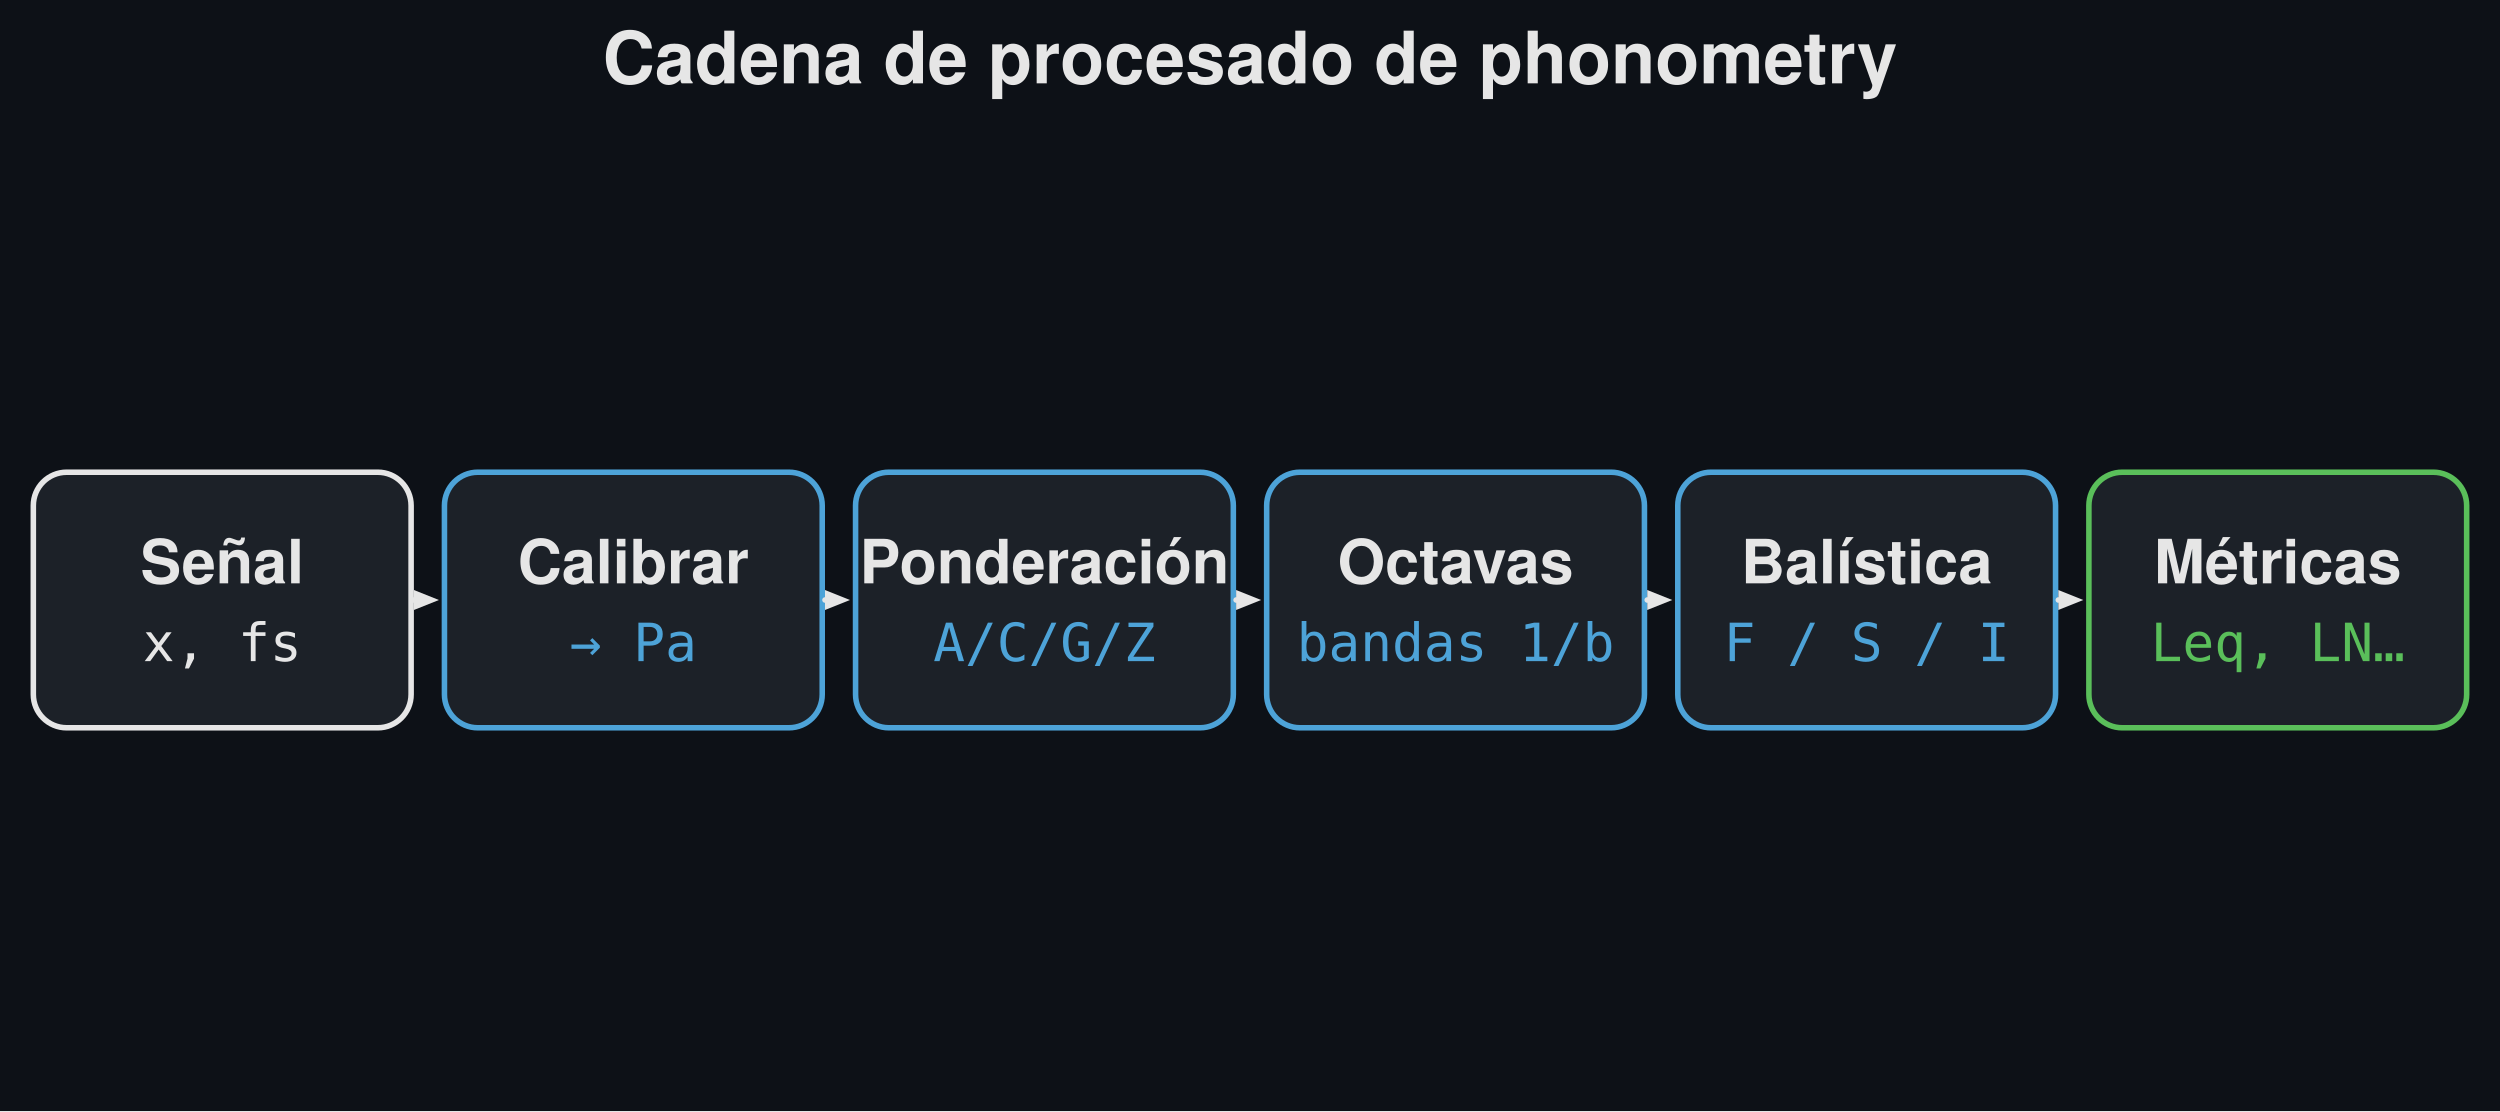
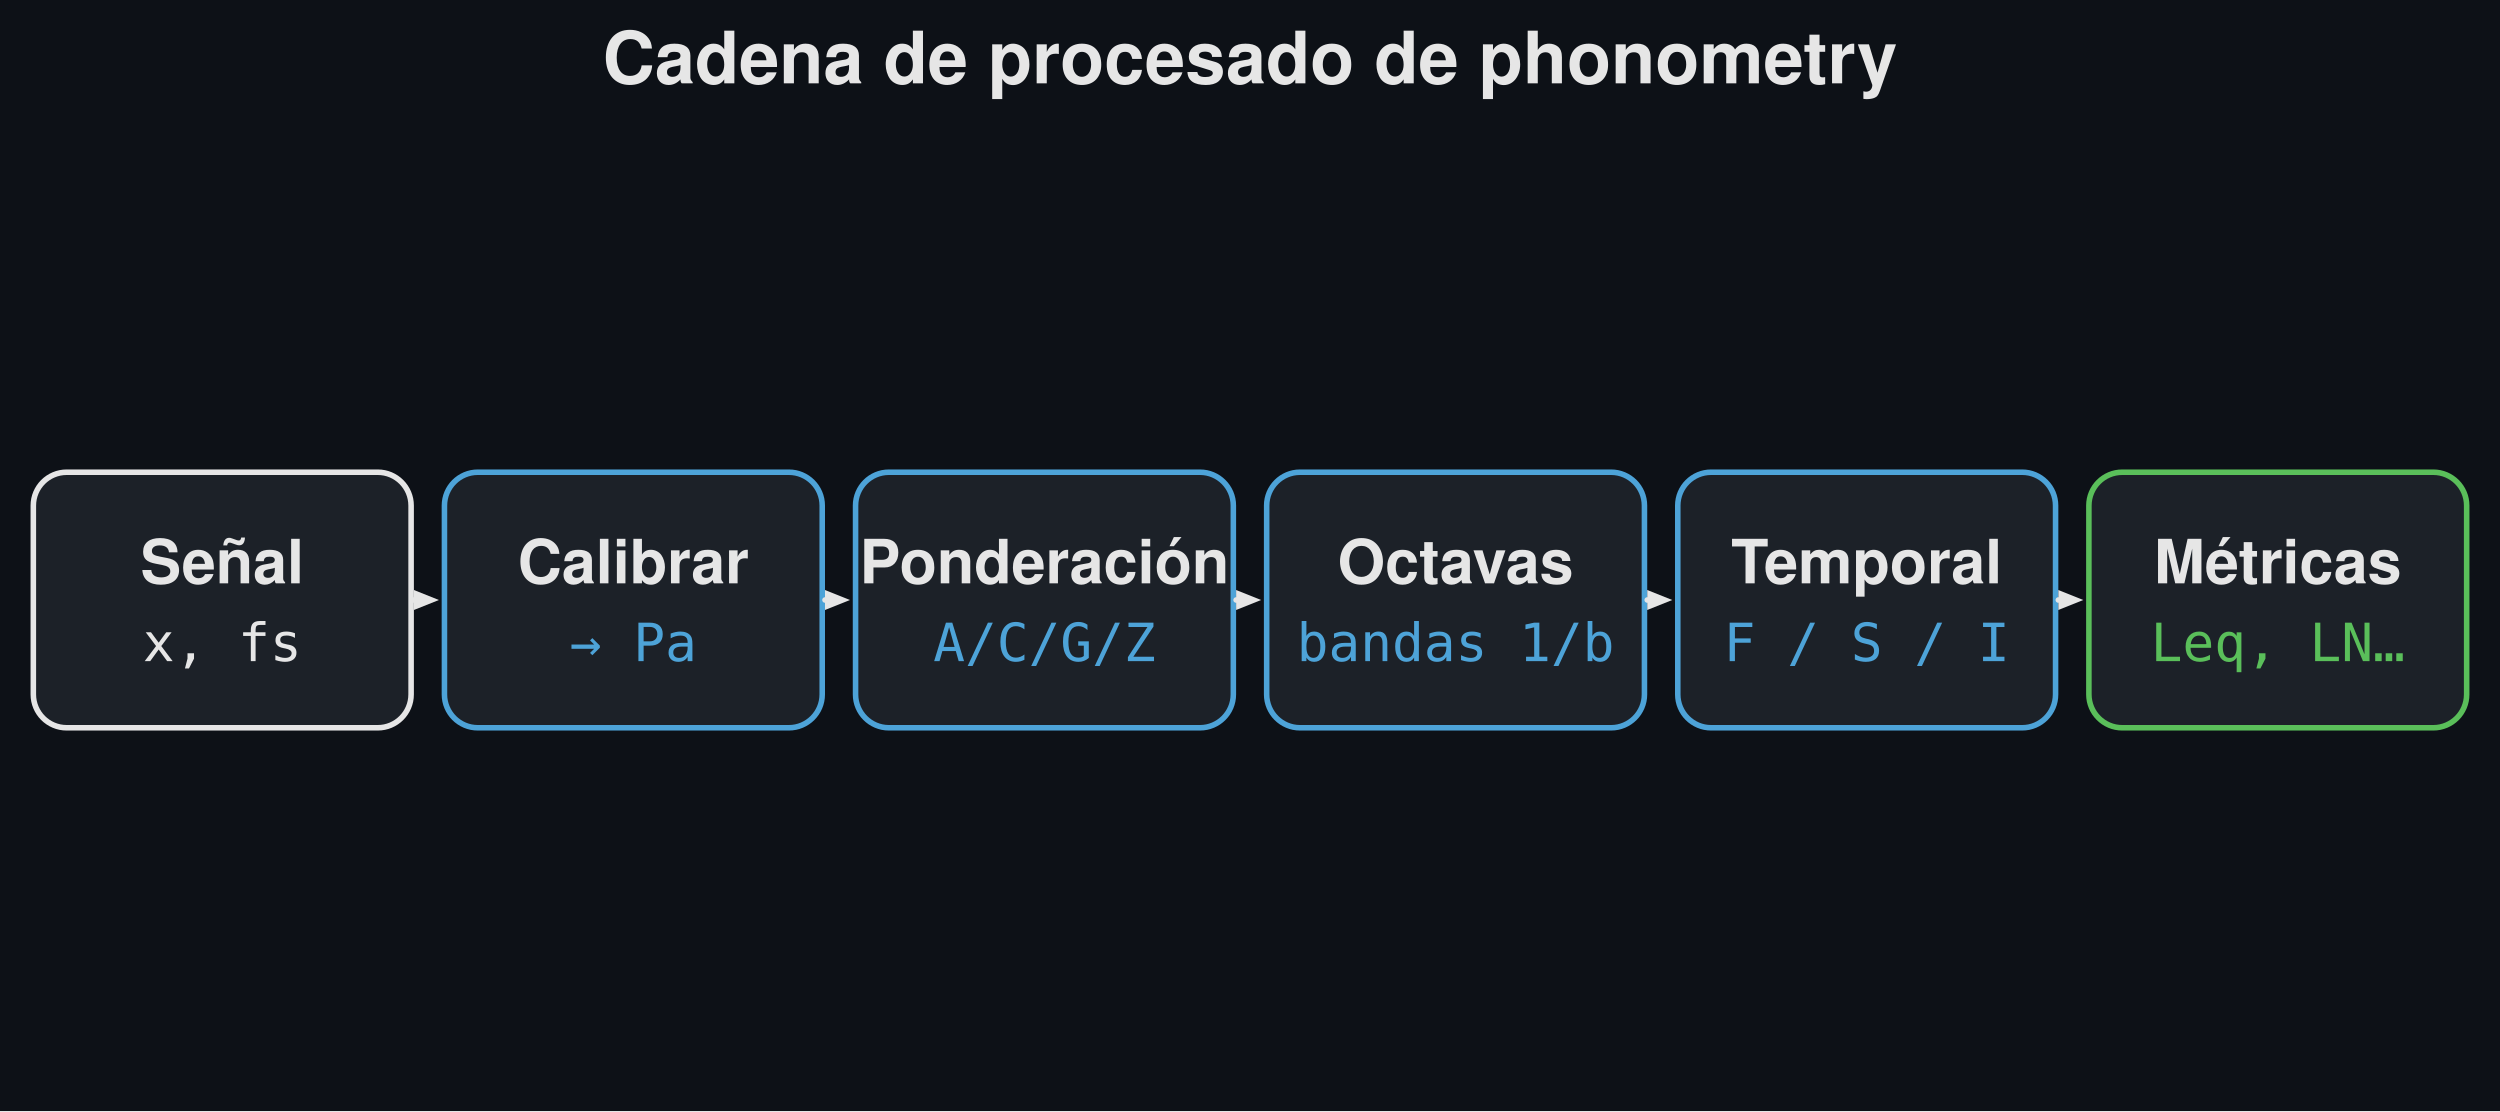
<svg xmlns="http://www.w3.org/2000/svg" width="900" height="400" viewBox="0 0 900 400">
  <rect width="900" height="400" fill="#0d1117" />
  <text x="450.0" y="30" font-family="Segoe UI, Helvetica, Arial, sans-serif" font-size="26" font-weight="600" fill="#e6e6e6" text-anchor="middle">Cadena de procesado de phonometry</text>
  <rect x="12.0" y="170.0" width="136.0" height="92.0" rx="12" fill="#1c2128" stroke="#e6e6e6" stroke-width="2" />
  <text x="80.0" y="210.0" font-family="Segoe UI, Helvetica, Arial, sans-serif" font-size="22" fill="#e6e6e6" text-anchor="middle" font-weight="600">Señal</text>
  <text x="80.0" y="238.0" font-family="Consolas, Menlo, monospace" font-size="19" fill="#e6e6e6" text-anchor="middle">x, fs</text>
  <line x1="149.0" y1="216.0" x2="149.0" y2="216.0" stroke="#e6e6e6" stroke-width="2" stroke-linecap="round" />
  <path d="M 158.0 216.0 L 149.0 219.6 L 149.0 212.4 Z" fill="#e6e6e6" stroke="none" stroke-width="1.5" stroke-linejoin="round" />
  <rect x="160.0" y="170.0" width="136.0" height="92.0" rx="12" fill="#1c2128" stroke="#4da3d8" stroke-width="2" />
  <text x="228.0" y="210.0" font-family="Segoe UI, Helvetica, Arial, sans-serif" font-size="22" fill="#e6e6e6" text-anchor="middle" font-weight="600">Calibrar</text>
  <text x="228.0" y="238.0" font-family="Consolas, Menlo, monospace" font-size="19" fill="#4da3d8" text-anchor="middle">→ Pa</text>
  <line x1="297.0" y1="216.0" x2="297.0" y2="216.0" stroke="#e6e6e6" stroke-width="2" stroke-linecap="round" />
  <path d="M 306.0 216.0 L 297.0 219.6 L 297.0 212.4 Z" fill="#e6e6e6" stroke="none" stroke-width="1.5" stroke-linejoin="round" />
  <rect x="308.0" y="170.0" width="136.0" height="92.0" rx="12" fill="#1c2128" stroke="#4da3d8" stroke-width="2" />
  <text x="376.0" y="210.0" font-family="Segoe UI, Helvetica, Arial, sans-serif" font-size="22" fill="#e6e6e6" text-anchor="middle" font-weight="600">Ponderación</text>
  <text x="376.0" y="238.0" font-family="Consolas, Menlo, monospace" font-size="19" fill="#4da3d8" text-anchor="middle">A/C/G/Z</text>
  <line x1="445.0" y1="216.0" x2="445.0" y2="216.0" stroke="#e6e6e6" stroke-width="2" stroke-linecap="round" />
  <path d="M 454.0 216.0 L 445.0 219.6 L 445.0 212.4 Z" fill="#e6e6e6" stroke="none" stroke-width="1.5" stroke-linejoin="round" />
  <rect x="456.0" y="170.0" width="136.0" height="92.0" rx="12" fill="#1c2128" stroke="#4da3d8" stroke-width="2" />
  <text x="524.0" y="210.0" font-family="Segoe UI, Helvetica, Arial, sans-serif" font-size="22" fill="#e6e6e6" text-anchor="middle" font-weight="600">Octavas</text>
  <text x="524.0" y="238.0" font-family="Consolas, Menlo, monospace" font-size="19" fill="#4da3d8" text-anchor="middle">bandas 1/b</text>
  <line x1="593.0" y1="216.0" x2="593.0" y2="216.0" stroke="#e6e6e6" stroke-width="2" stroke-linecap="round" />
  <path d="M 602.0 216.0 L 593.0 219.6 L 593.0 212.4 Z" fill="#e6e6e6" stroke="none" stroke-width="1.5" stroke-linejoin="round" />
  <rect x="604.0" y="170.0" width="136.0" height="92.0" rx="12" fill="#1c2128" stroke="#4da3d8" stroke-width="2" />
-   <text x="672.0" y="210.0" font-family="Segoe UI, Helvetica, Arial, sans-serif" font-size="22" fill="#e6e6e6" text-anchor="middle" font-weight="600">Balística</text>
+   <text x="672.0" y="210.0" font-family="Segoe UI, Helvetica, Arial, sans-serif" font-size="22" fill="#e6e6e6" text-anchor="middle" font-weight="600">Temporal</text>
  <text x="672.0" y="238.0" font-family="Consolas, Menlo, monospace" font-size="19" fill="#4da3d8" text-anchor="middle">F / S / I</text>
  <line x1="741.0" y1="216.0" x2="741.0" y2="216.0" stroke="#e6e6e6" stroke-width="2" stroke-linecap="round" />
  <path d="M 750.0 216.0 L 741.0 219.6 L 741.0 212.4 Z" fill="#e6e6e6" stroke="none" stroke-width="1.5" stroke-linejoin="round" />
  <rect x="752.0" y="170.0" width="136.0" height="92.0" rx="12" fill="#1c2128" stroke="#5abf5a" stroke-width="2" />
  <text x="820.0" y="210.0" font-family="Segoe UI, Helvetica, Arial, sans-serif" font-size="22" fill="#e6e6e6" text-anchor="middle" font-weight="600">Métricas</text>
  <text x="820.0" y="238.0" font-family="Consolas, Menlo, monospace" font-size="19" fill="#5abf5a" text-anchor="middle">Leq, LN…</text>
</svg>
